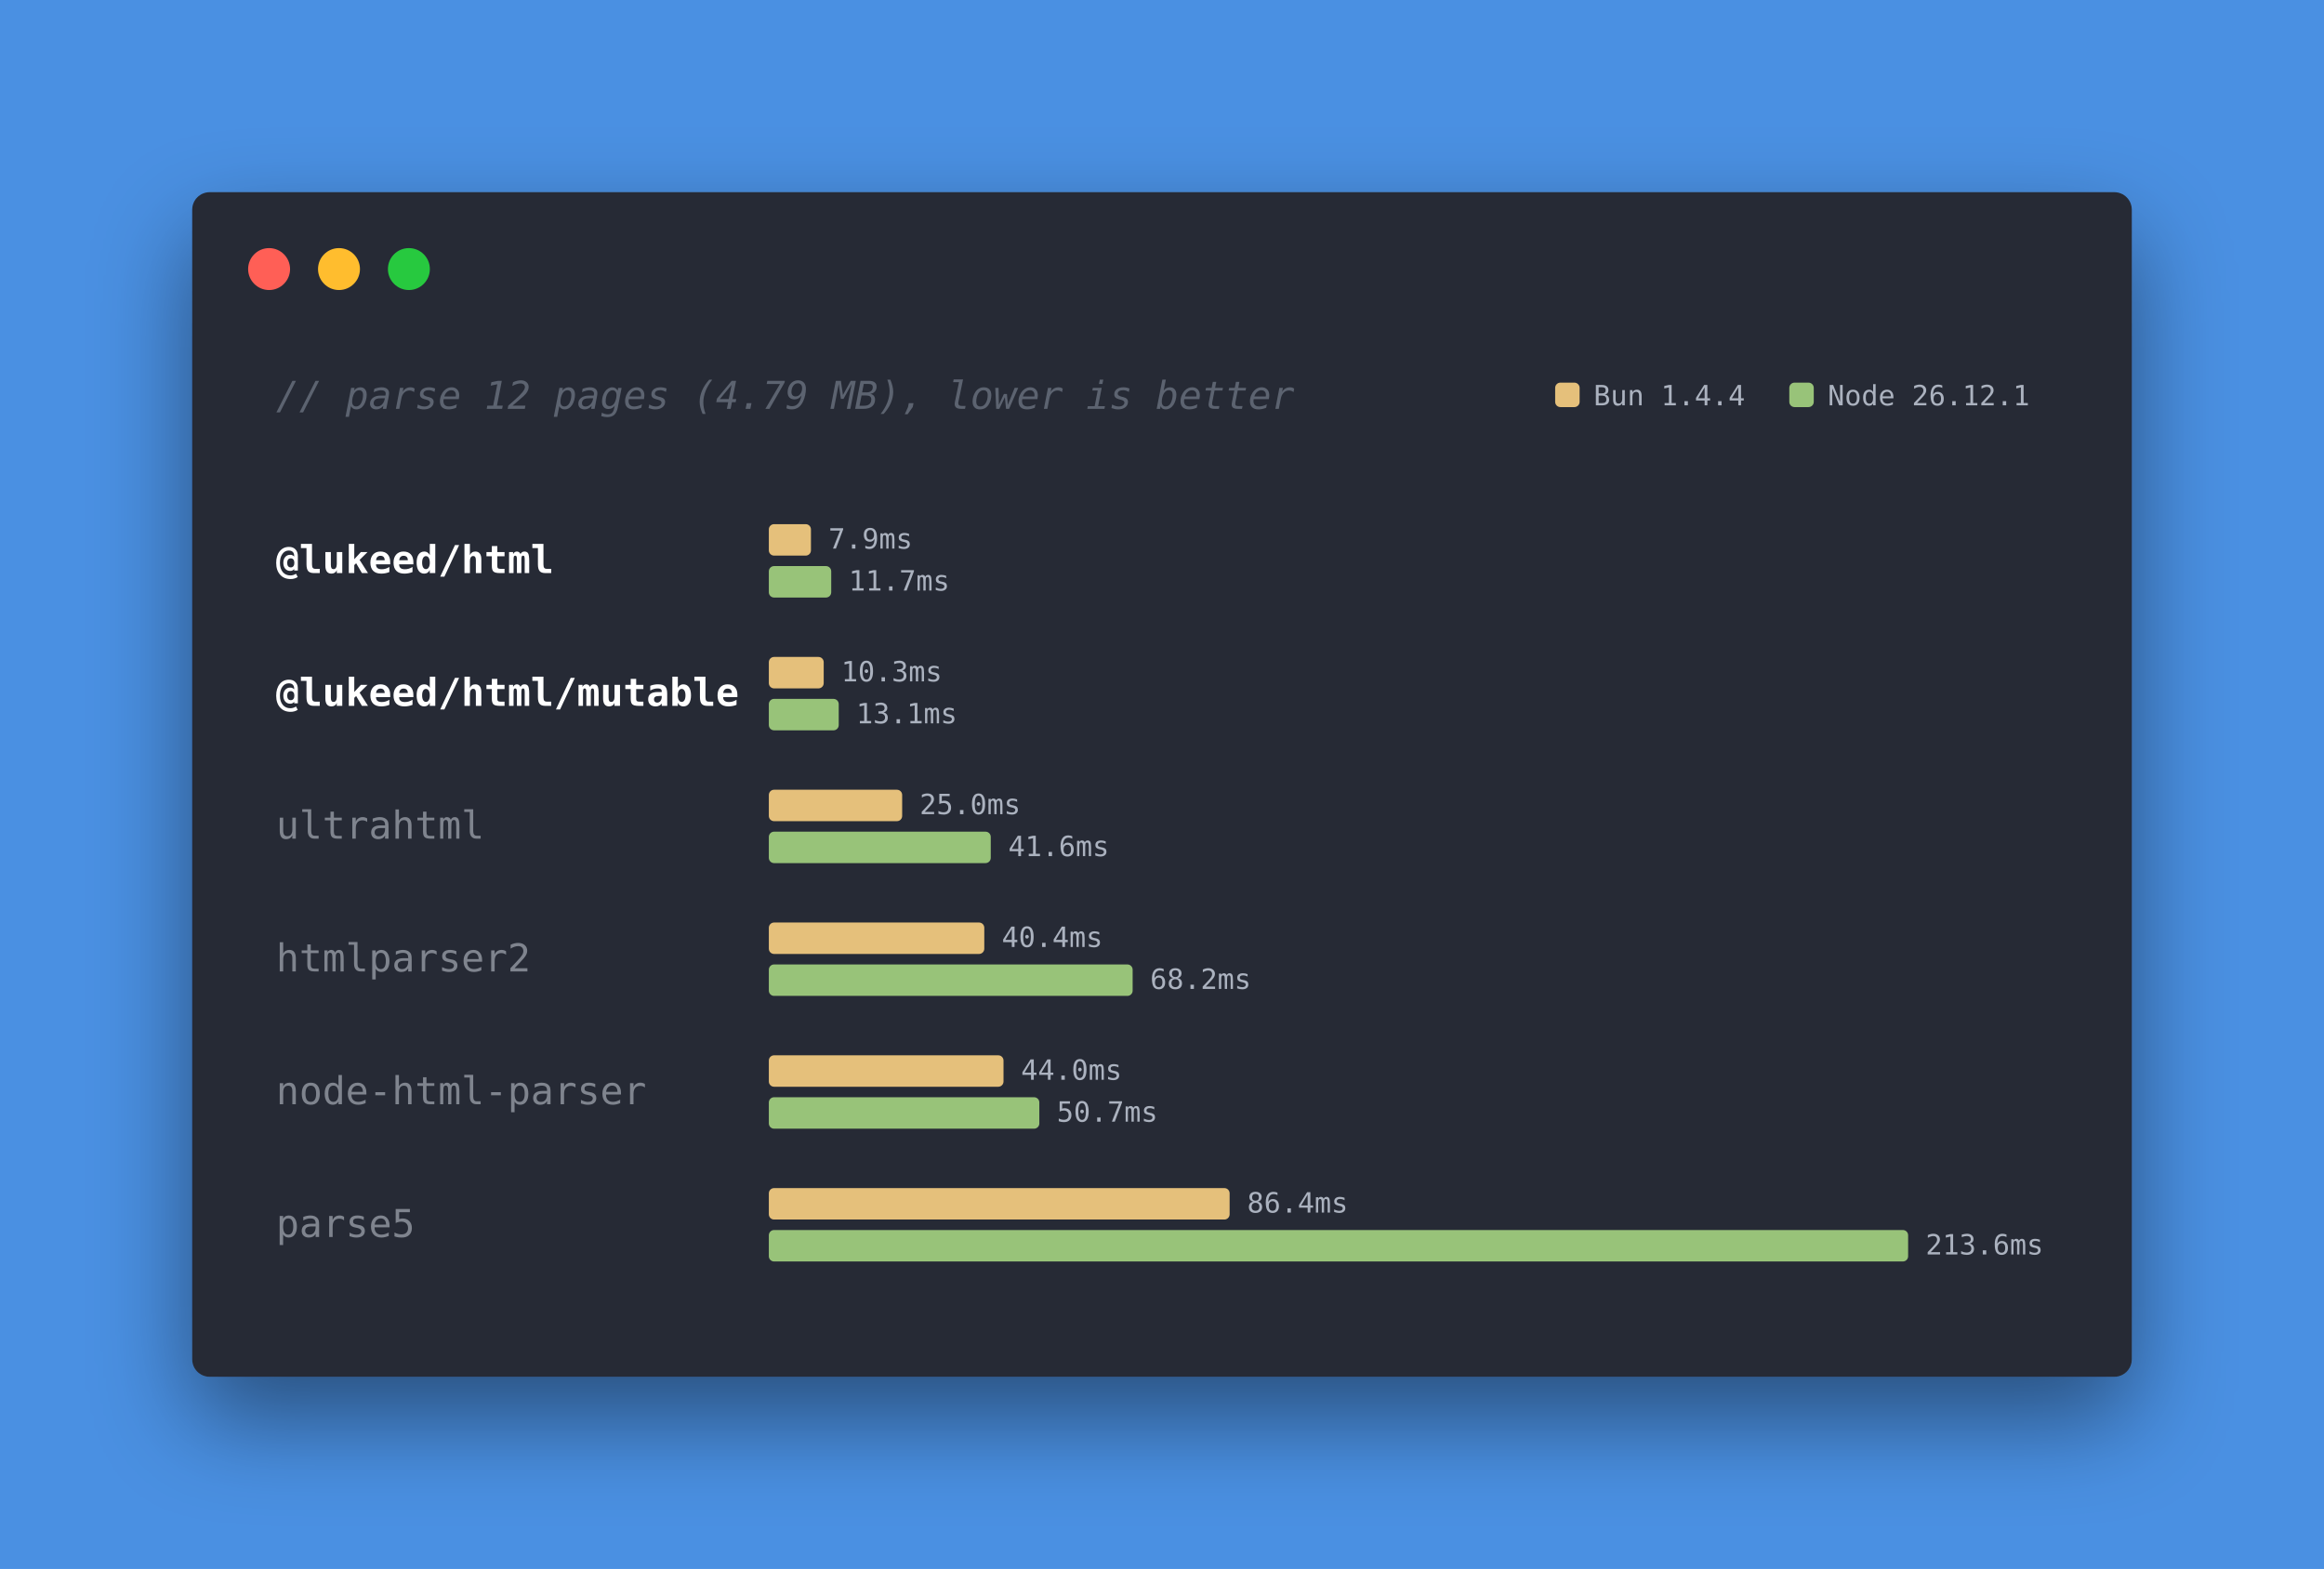
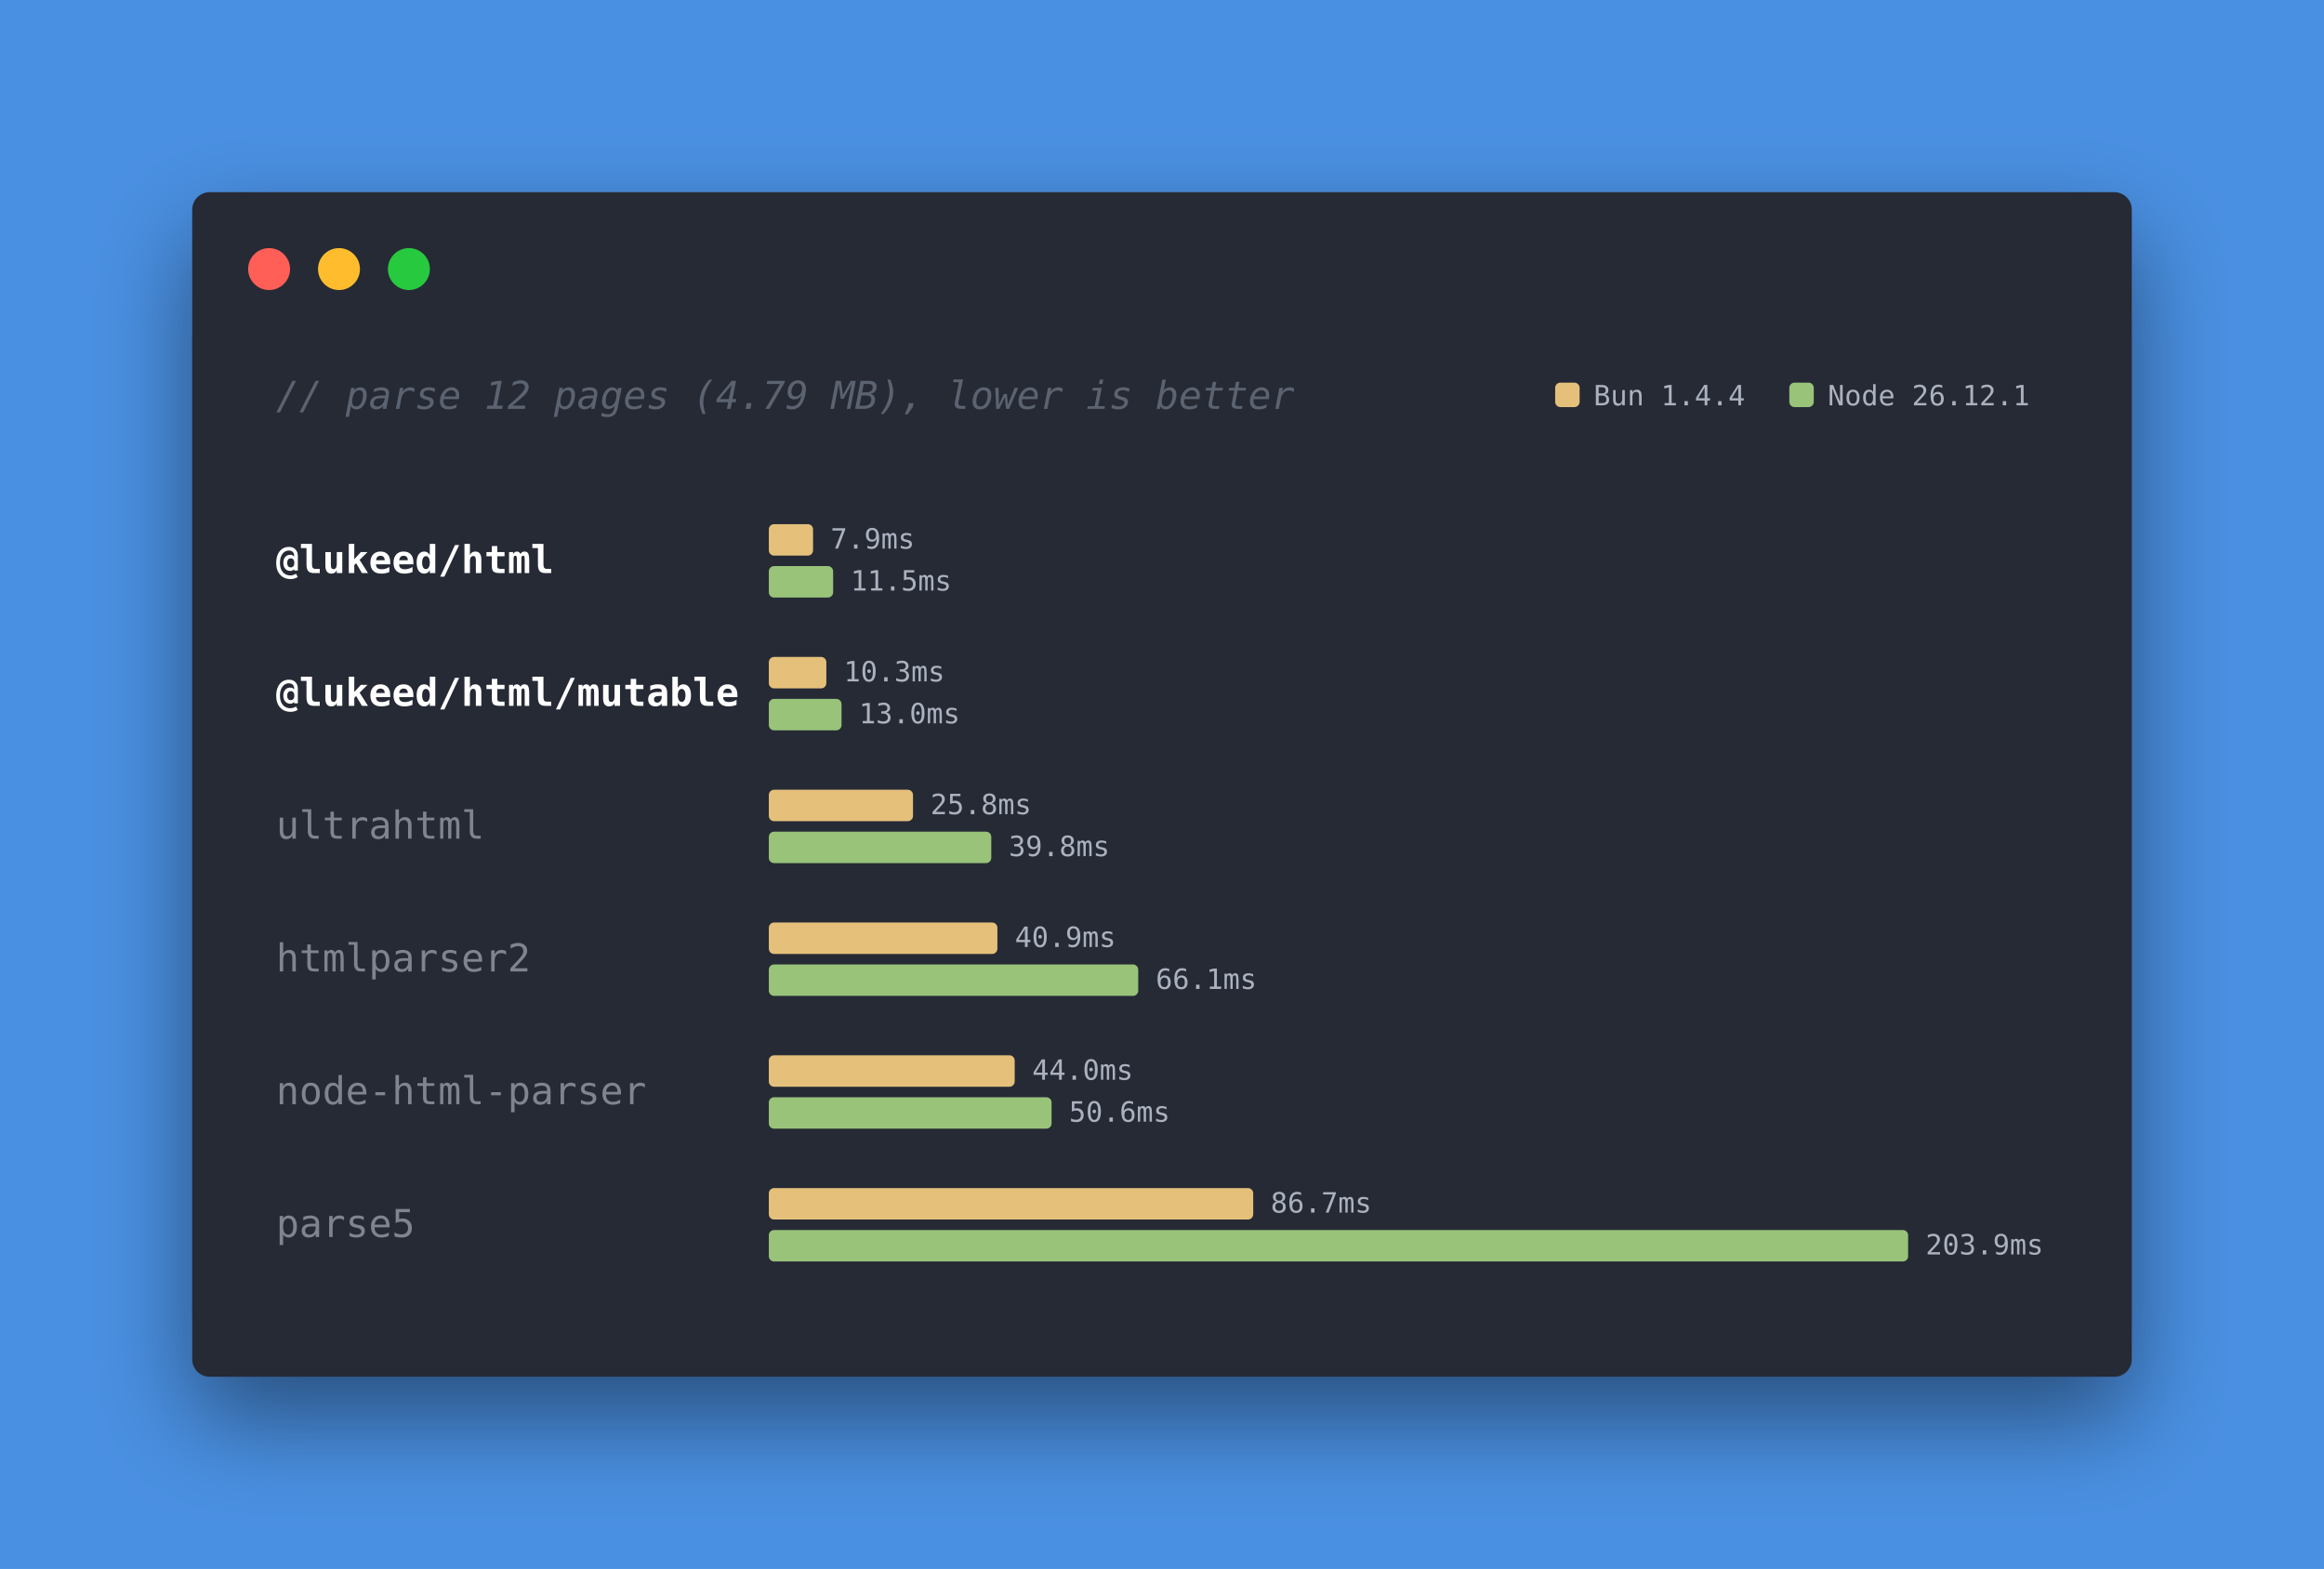
<svg xmlns="http://www.w3.org/2000/svg" width="1330" height="898" viewBox="0 0 1330 898">
  <defs>
    <filter id="shadow" x="-20%" y="-20%" width="140%" height="150%">
      <feDropShadow dx="0" dy="24" stdDeviation="28" flood-color="#000" flood-opacity="0.45" />
    </filter>
  </defs>
  <style>
    text { font-family: Hack, "DejaVu Sans Mono", Menlo, monospace; font-size: 22px; fill: #7f848e; white-space: pre; }
    .c { fill: #5c6370; font-style: italic; }
    .me { fill: #fff; font-weight: bold; }
    .legend, .val { font-size: 16px; }
    .legend { fill: #abb2bf; }
    .val { fill: #abb2bf; }
    .bun { fill: #e5c07b; }
    .node { fill: #98c379; }
  </style>
  <rect width="1330" height="898" fill="#4a90e2" />
  <rect x="110" y="110" width="1110" height="678" rx="10" fill="#282c34" filter="url(#shadow)" />
  <circle cx="154" cy="154" r="12" fill="#ff5f56" />
  <circle cx="194" cy="154" r="12" fill="#ffbd2e" />
  <circle cx="234" cy="154" r="12" fill="#27c93f" />
  <text x="158" y="234" class="c">// parse 12 pages (4.79 MB), lower is better</text>
  <rect x="890" y="219" width="14" height="14" rx="3" class="bun" />
  <text x="912" y="232" class="legend">Bun 1.4.4</text>
  <rect x="1024" y="219" width="14" height="14" rx="3" class="node" />
  <text x="1046" y="232" class="legend">Node 26.12.1</text>
  <g transform="translate(0 300)">
    <text x="158" y="28" class="me">@lukeed/html</text>
-     <rect x="440" y="0" width="24.1" height="18" rx="3" class="bun" />
-     <rect x="440" y="24" width="35.7" height="18" rx="3" class="node" />
-     <text x="474.1" y="14" class="val">7.9ms</text>
-     <text x="485.7" y="38" class="val">11.7ms</text>
+     <rect x="440" y="0" width="25.3" height="18" rx="3" class="bun" />
+     <rect x="440" y="24" width="36.8" height="18" rx="3" class="node" />
+     <text x="475.3" y="14" class="val">7.9ms</text>
+     <text x="486.8" y="38" class="val">11.5ms</text>
  </g>
  <g transform="translate(0 376)">
    <text x="158" y="28" class="me">@lukeed/html/mutable</text>
-     <rect x="440" y="0" width="31.4" height="18" rx="3" class="bun" />
-     <rect x="440" y="24" width="40.0" height="18" rx="3" class="node" />
-     <text x="481.4" y="14" class="val">10.3ms</text>
-     <text x="490.0" y="38" class="val">13.1ms</text>
+     <rect x="440" y="0" width="32.9" height="18" rx="3" class="bun" />
+     <rect x="440" y="24" width="41.6" height="18" rx="3" class="node" />
+     <text x="482.9" y="14" class="val">10.3ms</text>
+     <text x="491.6" y="38" class="val">13.0ms</text>
  </g>
  <g transform="translate(0 452)">
    <text x="158" y="28">ultrahtml</text>
-     <rect x="440" y="0" width="76.3" height="18" rx="3" class="bun" />
-     <rect x="440" y="24" width="127.0" height="18" rx="3" class="node" />
-     <text x="526.3" y="14" class="val">25.0ms</text>
-     <text x="577.0" y="38" class="val">41.6ms</text>
+     <rect x="440" y="0" width="82.5" height="18" rx="3" class="bun" />
+     <rect x="440" y="24" width="127.3" height="18" rx="3" class="node" />
+     <text x="532.5" y="14" class="val">25.8ms</text>
+     <text x="577.3" y="38" class="val">39.8ms</text>
  </g>
  <g transform="translate(0 528)">
    <text x="158" y="28">htmlparser2</text>
-     <rect x="440" y="0" width="123.3" height="18" rx="3" class="bun" />
-     <rect x="440" y="24" width="208.2" height="18" rx="3" class="node" />
-     <text x="573.3" y="14" class="val">40.4ms</text>
-     <text x="658.2" y="38" class="val">68.2ms</text>
+     <rect x="440" y="0" width="130.8" height="18" rx="3" class="bun" />
+     <rect x="440" y="24" width="211.4" height="18" rx="3" class="node" />
+     <text x="580.8" y="14" class="val">40.9ms</text>
+     <text x="661.4" y="38" class="val">66.1ms</text>
  </g>
  <g transform="translate(0 604)">
    <text x="158" y="28">node-html-parser</text>
-     <rect x="440" y="0" width="134.3" height="18" rx="3" class="bun" />
-     <rect x="440" y="24" width="154.8" height="18" rx="3" class="node" />
-     <text x="584.3" y="14" class="val">44.0ms</text>
-     <text x="604.8" y="38" class="val">50.7ms</text>
+     <rect x="440" y="0" width="140.7" height="18" rx="3" class="bun" />
+     <rect x="440" y="24" width="161.8" height="18" rx="3" class="node" />
+     <text x="590.7" y="14" class="val">44.0ms</text>
+     <text x="611.8" y="38" class="val">50.6ms</text>
  </g>
  <g transform="translate(0 680)">
    <text x="158" y="28">parse5</text>
-     <rect x="440" y="0" width="263.7" height="18" rx="3" class="bun" />
+     <rect x="440" y="0" width="277.2" height="18" rx="3" class="bun" />
    <rect x="440" y="24" width="652.0" height="18" rx="3" class="node" />
-     <text x="713.7" y="14" class="val">86.4ms</text>
-     <text x="1102.0" y="38" class="val">213.6ms</text>
+     <text x="727.2" y="14" class="val">86.7ms</text>
+     <text x="1102.0" y="38" class="val">203.9ms</text>
  </g>
</svg>
